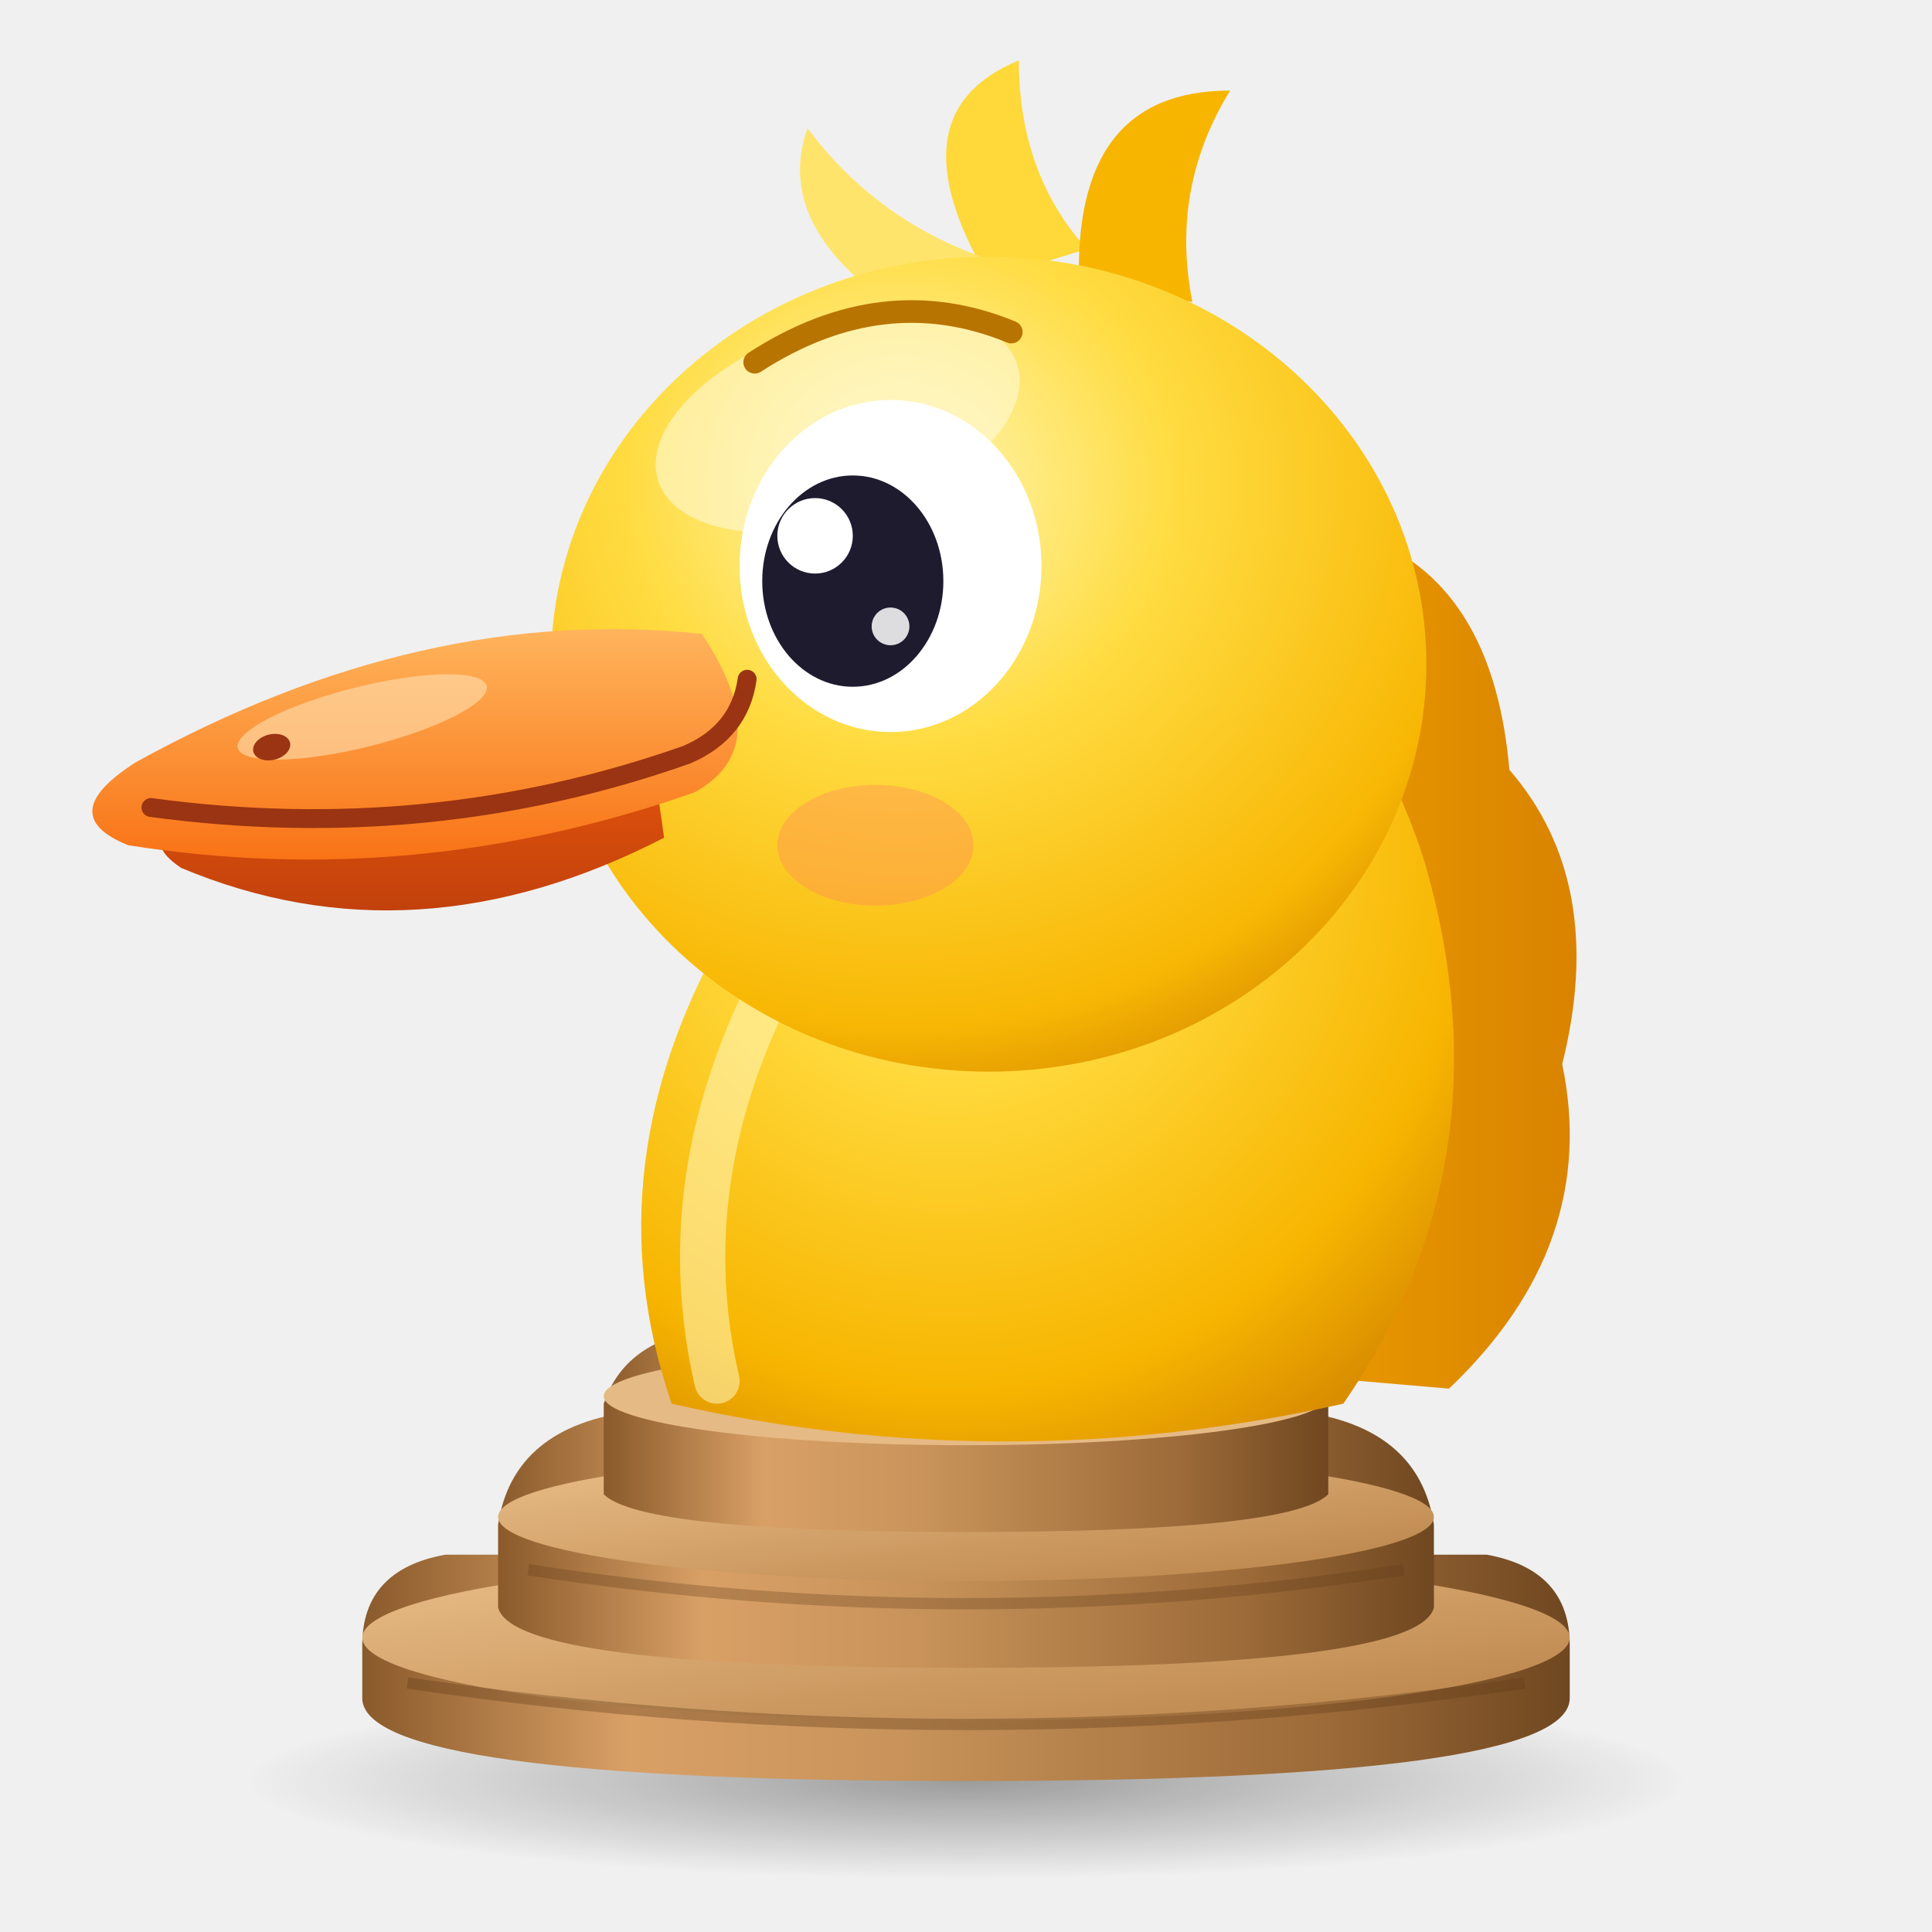
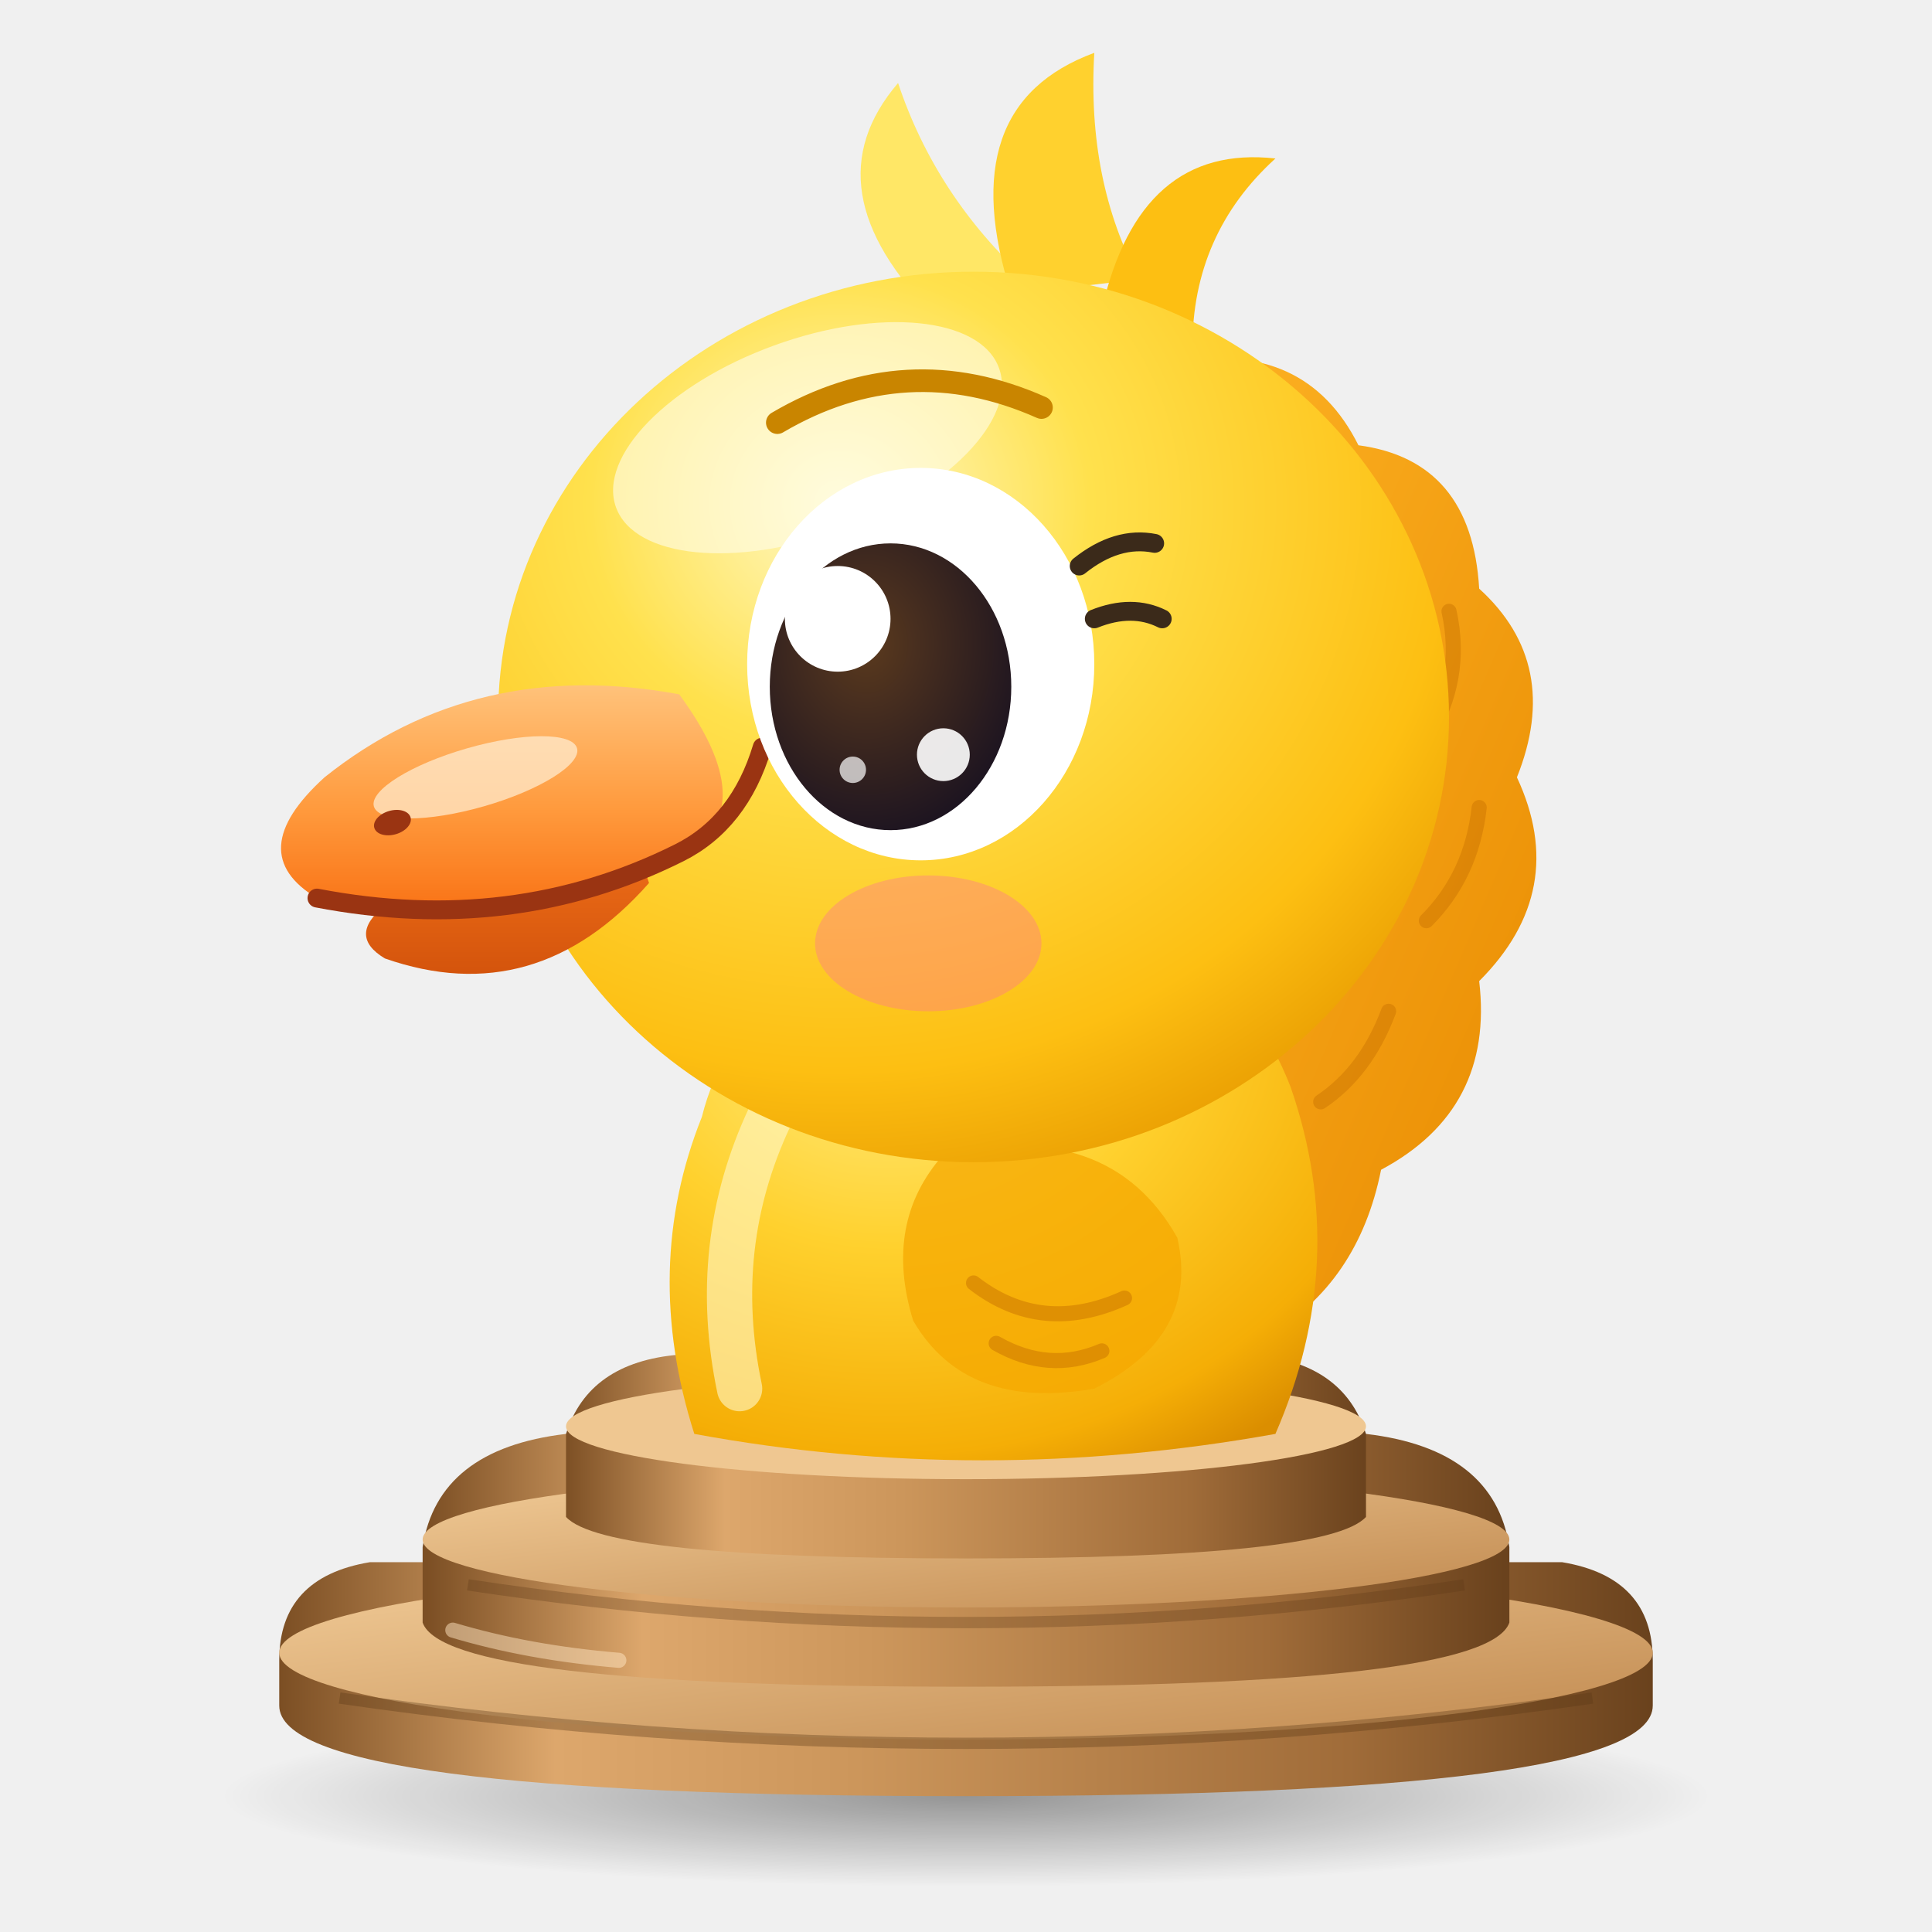
<svg xmlns="http://www.w3.org/2000/svg" viewBox="0 0 512 512" width="512" height="512">
  <defs>
-     <radialGradient id="body" cx="38%" cy="30%" r="80%">
-       <stop offset="0" stop-color="#FFF3A6" />
-       <stop offset="0.35" stop-color="#FFD83A" />
-       <stop offset="0.8" stop-color="#F7B500" />
-       <stop offset="1" stop-color="#D98E00" />
+     <radialGradient id="head" cx="36%" cy="26%" r="82%">
+       <stop offset="0" stop-color="#FFF9C9" />
+       <stop offset="0.32" stop-color="#FFE14D" />
+       <stop offset="0.78" stop-color="#FDBF12" />
+       <stop offset="1" stop-color="#E79A00" />
    </radialGradient>
-     <radialGradient id="head" cx="40%" cy="28%" r="78%">
-       <stop offset="0" stop-color="#FFF7B8" />
-       <stop offset="0.4" stop-color="#FFDC42" />
-       <stop offset="0.85" stop-color="#F8B704" />
-       <stop offset="1" stop-color="#DC9300" />
+     <radialGradient id="body" cx="34%" cy="18%" r="95%">
+       <stop offset="0" stop-color="#FFEE8A" />
+       <stop offset="0.45" stop-color="#FFD12E" />
+       <stop offset="0.85" stop-color="#F5AE06" />
+       <stop offset="1" stop-color="#DB8E00" />
    </radialGradient>
+     <linearGradient id="mane" x1="0" y1="0" x2="1" y2="1">
+       <stop offset="0" stop-color="#FFB627" />
+       <stop offset="1" stop-color="#E88A00" />
+     </linearGradient>
    <linearGradient id="beakTop" x1="0" y1="0" x2="0" y2="1">
-       <stop offset="0" stop-color="#FFB45C" />
+       <stop offset="0" stop-color="#FFC27A" />
+       <stop offset="0.55" stop-color="#FF9A3D" />
      <stop offset="1" stop-color="#F97316" />
    </linearGradient>
    <linearGradient id="beakLow" x1="0" y1="0" x2="0" y2="1">
-       <stop offset="0" stop-color="#EA580C" />
-       <stop offset="1" stop-color="#C2410C" />
+       <stop offset="0" stop-color="#F0701A" />
+       <stop offset="1" stop-color="#D4540C" />
    </linearGradient>
    <linearGradient id="wood" x1="0" y1="0" x2="1" y2="0">
-       <stop offset="0" stop-color="#8A5A2B" />
-       <stop offset="0.22" stop-color="#D9A066" />
-       <stop offset="0.45" stop-color="#C8935A" />
-       <stop offset="0.8" stop-color="#9C6A38" />
-       <stop offset="1" stop-color="#6F4720" />
+       <stop offset="0" stop-color="#7C4F24" />
+       <stop offset="0.2" stop-color="#DDA76C" />
+       <stop offset="0.42" stop-color="#CC965B" />
+       <stop offset="0.78" stop-color="#A06C39" />
+       <stop offset="1" stop-color="#6A421D" />
    </linearGradient>
    <linearGradient id="woodTop" x1="0" y1="0" x2="1" y2="1">
-       <stop offset="0" stop-color="#EBC08A" />
-       <stop offset="1" stop-color="#B98248" />
+       <stop offset="0" stop-color="#F2CC98" />
+       <stop offset="1" stop-color="#C18A50" />
    </linearGradient>
    <radialGradient id="shadow" cx="50%" cy="50%" r="50%">
-       <stop offset="0" stop-color="#000" stop-opacity="0.35" />
+       <stop offset="0" stop-color="#000" stop-opacity="0.38" />
      <stop offset="1" stop-color="#000" stop-opacity="0" />
    </radialGradient>
-     <linearGradient id="mane" x1="0" y1="0" x2="1" y2="0">
-       <stop offset="0" stop-color="#F5A800" />
-       <stop offset="1" stop-color="#D98300" />
-     </linearGradient>
+     <radialGradient id="iris" cx="40%" cy="35%" r="70%">
+       <stop offset="0" stop-color="#5B3A1E" />
+       <stop offset="1" stop-color="#1B1320" />
+     </radialGradient>
  </defs>
-   <ellipse cx="256" cy="472" rx="190" ry="26" fill="url(#shadow)" />
-   <path d="M96 436 q0 -20 22 -24 h276 q22 4 22 24 v14 q0 22 -160 22 q-160 0 -160 -22 z" fill="url(#wood)" />
-   <ellipse cx="256" cy="434" rx="160" ry="22" fill="url(#woodTop)" />
-   <path d="M132 404 q4 -26 36 -30 h176 q32 4 36 30 v22 q-4 16 -124 16 q-120 0 -124 -16 z" fill="url(#wood)" />
-   <ellipse cx="256" cy="402" rx="124" ry="17" fill="url(#woodTop)" />
-   <path d="M160 372 q6 -18 30 -20 h132 q24 2 30 20 v24 q-10 10 -96 10 q-86 0 -96 -10 z" fill="url(#wood)" />
-   <ellipse cx="256" cy="370" rx="96" ry="13" fill="#E6BA84" />
-   <path d="M108 446 q148 22 296 0" fill="none" stroke="#5E3B19" stroke-opacity="0.35" stroke-width="3" />
-   <path d="M140 416 q116 18 232 0" fill="none" stroke="#5E3B19" stroke-opacity="0.3" stroke-width="3" />
-   <path d="M300 92 q48 6 66 52 q30 14 34 60 q26 30 14 78 q10 48 -30 86 l-70 -6 z" fill="url(#mane)" />
-   <path d="M178 372 q-22 -64 16 -128 q-10 -60 60 -84 q96 -22 124 70 q22 78 -22 142 q-90 20 -178 0 z" fill="url(#body)" />
-   <path d="M190 366 q-12 -52 14 -104" fill="none" stroke="#FFF7C2" stroke-opacity="0.55" stroke-width="12" stroke-linecap="round" />
-   <path d="M262 74 q-26 -44 8 -58 q0 30 18 50 z" fill="#FFD83A" />
-   <path d="M286 76 q-2 -52 40 -52 q-16 26 -10 56 z" fill="#F7B500" />
-   <path d="M244 86 q-40 -24 -30 -52 q18 24 46 34 z" fill="#FFE46B" />
-   <ellipse cx="262" cy="176" rx="116" ry="108" fill="url(#head)" />
-   <ellipse cx="222" cy="112" rx="50" ry="26" fill="#FFFBE0" fill-opacity="0.55" transform="rotate(-18 222 112)" />
-   <path d="M176 222 q-66 34 -128 8 q-12 -8 2 -14 q70 -6 122 -22 z" fill="url(#beakLow)" />
-   <path d="M186 168 q-74 -8 -150 34 q-22 14 -2 22 q76 12 150 -14 q22 -12 2 -42 z" fill="url(#beakTop)" />
-   <path d="M40 214 q74 10 142 -14 q14 -6 16 -20" fill="none" stroke="#9A3412" stroke-width="5" stroke-linecap="round" />
-   <ellipse cx="96" cy="190" rx="34" ry="8" fill="#FFE0B0" fill-opacity="0.6" transform="rotate(-14 96 190)" />
-   <ellipse cx="72" cy="198" rx="5" ry="3.4" fill="#9A3412" transform="rotate(-14 72 198)" />
-   <ellipse cx="232" cy="224" rx="26" ry="16" fill="#FF8A5B" fill-opacity="0.38" />
-   <ellipse cx="236" cy="150" rx="40" ry="44" fill="#FFFFFF" />
-   <ellipse cx="226" cy="154" rx="24" ry="28" fill="#1E1B2E" />
-   <circle cx="216" cy="142" r="10" fill="#FFFFFF" />
-   <circle cx="236" cy="166" r="5" fill="#FFFFFF" fill-opacity="0.85" />
-   <path d="M200 96 q34 -22 68 -8" fill="none" stroke="#B87400" stroke-width="6" stroke-linecap="round" />
+   <ellipse cx="256" cy="476" rx="200" ry="24" fill="url(#shadow)" />
+   <path d="M74 440 q0 -22 24 -26 h316 q24 4 24 26 v12 q0 24 -182 24 q-182 0 -182 -24 z" fill="url(#wood)" />
+   <ellipse cx="256" cy="438" rx="182" ry="23" fill="url(#woodTop)" />
+   <path d="M112 410 q4 -26 38 -30 h212 q34 4 38 30 v20 q-6 17 -144 17 q-138 0 -144 -17 z" fill="url(#wood)" />
+   <ellipse cx="256" cy="408" rx="144" ry="18" fill="url(#woodTop)" />
+   <path d="M150 380 q6 -19 30 -21 h152 q24 2 30 21 v22 q-10 11 -106 11 q-96 0 -106 -11 z" fill="url(#wood)" />
+   <ellipse cx="256" cy="378" rx="106" ry="14" fill="#EFC791" />
+   <path d="M90 450 q166 24 332 0" fill="none" stroke="#5A3716" stroke-opacity="0.35" stroke-width="3" />
+   <path d="M124 420 q132 20 264 0" fill="none" stroke="#5A3716" stroke-opacity="0.3" stroke-width="3" />
+   <path d="M120 432 q20 6 44 8" fill="none" stroke="#FFE7C2" stroke-opacity="0.5" stroke-width="4" stroke-linecap="round" />
+   <path d="M312 96 q34 -6 48 22 q30 4 32 38 q22 20 10 50 q14 30 -10 54 q4 34 -26 50 q-6 30 -30 44 l-40 -40 z" fill="url(#mane)" />
+   <path d="M352 122 q10 16 6 34 M384 162 q4 18 -6 34 M392 214 q-2 18 -14 30 M368 268 q-6 16 -18 24" fill="none" stroke="#C97200" stroke-opacity="0.45" stroke-width="4" stroke-linecap="round" />
+   <path d="M184 380 q-14 -44 2 -84 q10 -40 64 -52 q70 -12 92 44 q16 46 -4 92 q-78 14 -154 0 z" fill="url(#body)" />
+   <path d="M250 306 q44 -10 62 22 q6 26 -22 40 q-34 6 -48 -18 q-8 -26 8 -44 z" fill="#F5A800" fill-opacity="0.75" />
+   <path d="M258 340 q18 14 40 4 M264 356 q14 8 28 2" fill="none" stroke="#C97200" stroke-opacity="0.5" stroke-width="4" stroke-linecap="round" />
+   <path d="M196 368 q-8 -38 8 -72" fill="none" stroke="#FFF8CC" stroke-opacity="0.6" stroke-width="12" stroke-linecap="round" />
+   <path d="M248 84 q-34 -34 -10 -62 q10 30 34 52 z" fill="#FFE766" />
+   <path d="M268 78 q-16 -50 22 -64 q-2 34 12 60 z" fill="#FFD12E" />
+   <path d="M292 82 q10 -44 46 -40 q-22 20 -22 50 z" fill="#FDBF12" />
+   <ellipse cx="258" cy="190" rx="126" ry="118" fill="url(#head)" />
+   <ellipse cx="214" cy="116" rx="54" ry="26" fill="#FFFDEB" fill-opacity="0.6" transform="rotate(-20 214 116)" />
+   <path d="M172 234 q-30 34 -70 20 q-10 -6 0 -14 q40 -2 66 -18 z" fill="url(#beakLow)" />
+   <path d="M180 184 q-54 -10 -94 22 q-22 20 -2 32 q52 10 98 -12 q20 -12 -2 -42 z" fill="url(#beakTop)" />
+   <path d="M84 238 q52 10 96 -12 q16 -8 22 -28" fill="none" stroke="#9A3412" stroke-width="5" stroke-linecap="round" />
+   <ellipse cx="126" cy="206" rx="28" ry="8" fill="#FFF0D6" fill-opacity="0.7" transform="rotate(-16 126 206)" />
+   <ellipse cx="104" cy="218" rx="5" ry="3.2" fill="#9A3412" transform="rotate(-16 104 218)" />
+   <ellipse cx="246" cy="250" rx="30" ry="18" fill="#FF7A8A" fill-opacity="0.42" />
+   <ellipse cx="244" cy="176" rx="46" ry="52" fill="#FFFFFF" />
+   <ellipse cx="236" cy="182" rx="32" ry="38" fill="url(#iris)" />
+   <circle cx="222" cy="164" r="14" fill="#FFFFFF" />
+   <circle cx="250" cy="200" r="7" fill="#FFFFFF" fill-opacity="0.9" />
+   <circle cx="226" cy="204" r="3.5" fill="#FFFFFF" fill-opacity="0.7" />
+   <path d="M286 150 q10 -8 20 -6 M290 164 q10 -4 18 0" fill="none" stroke="#3B2A1A" stroke-width="5" stroke-linecap="round" />
+   <path d="M206 112 q34 -20 70 -4" fill="none" stroke="#C98500" stroke-width="6" stroke-linecap="round" />
</svg>
